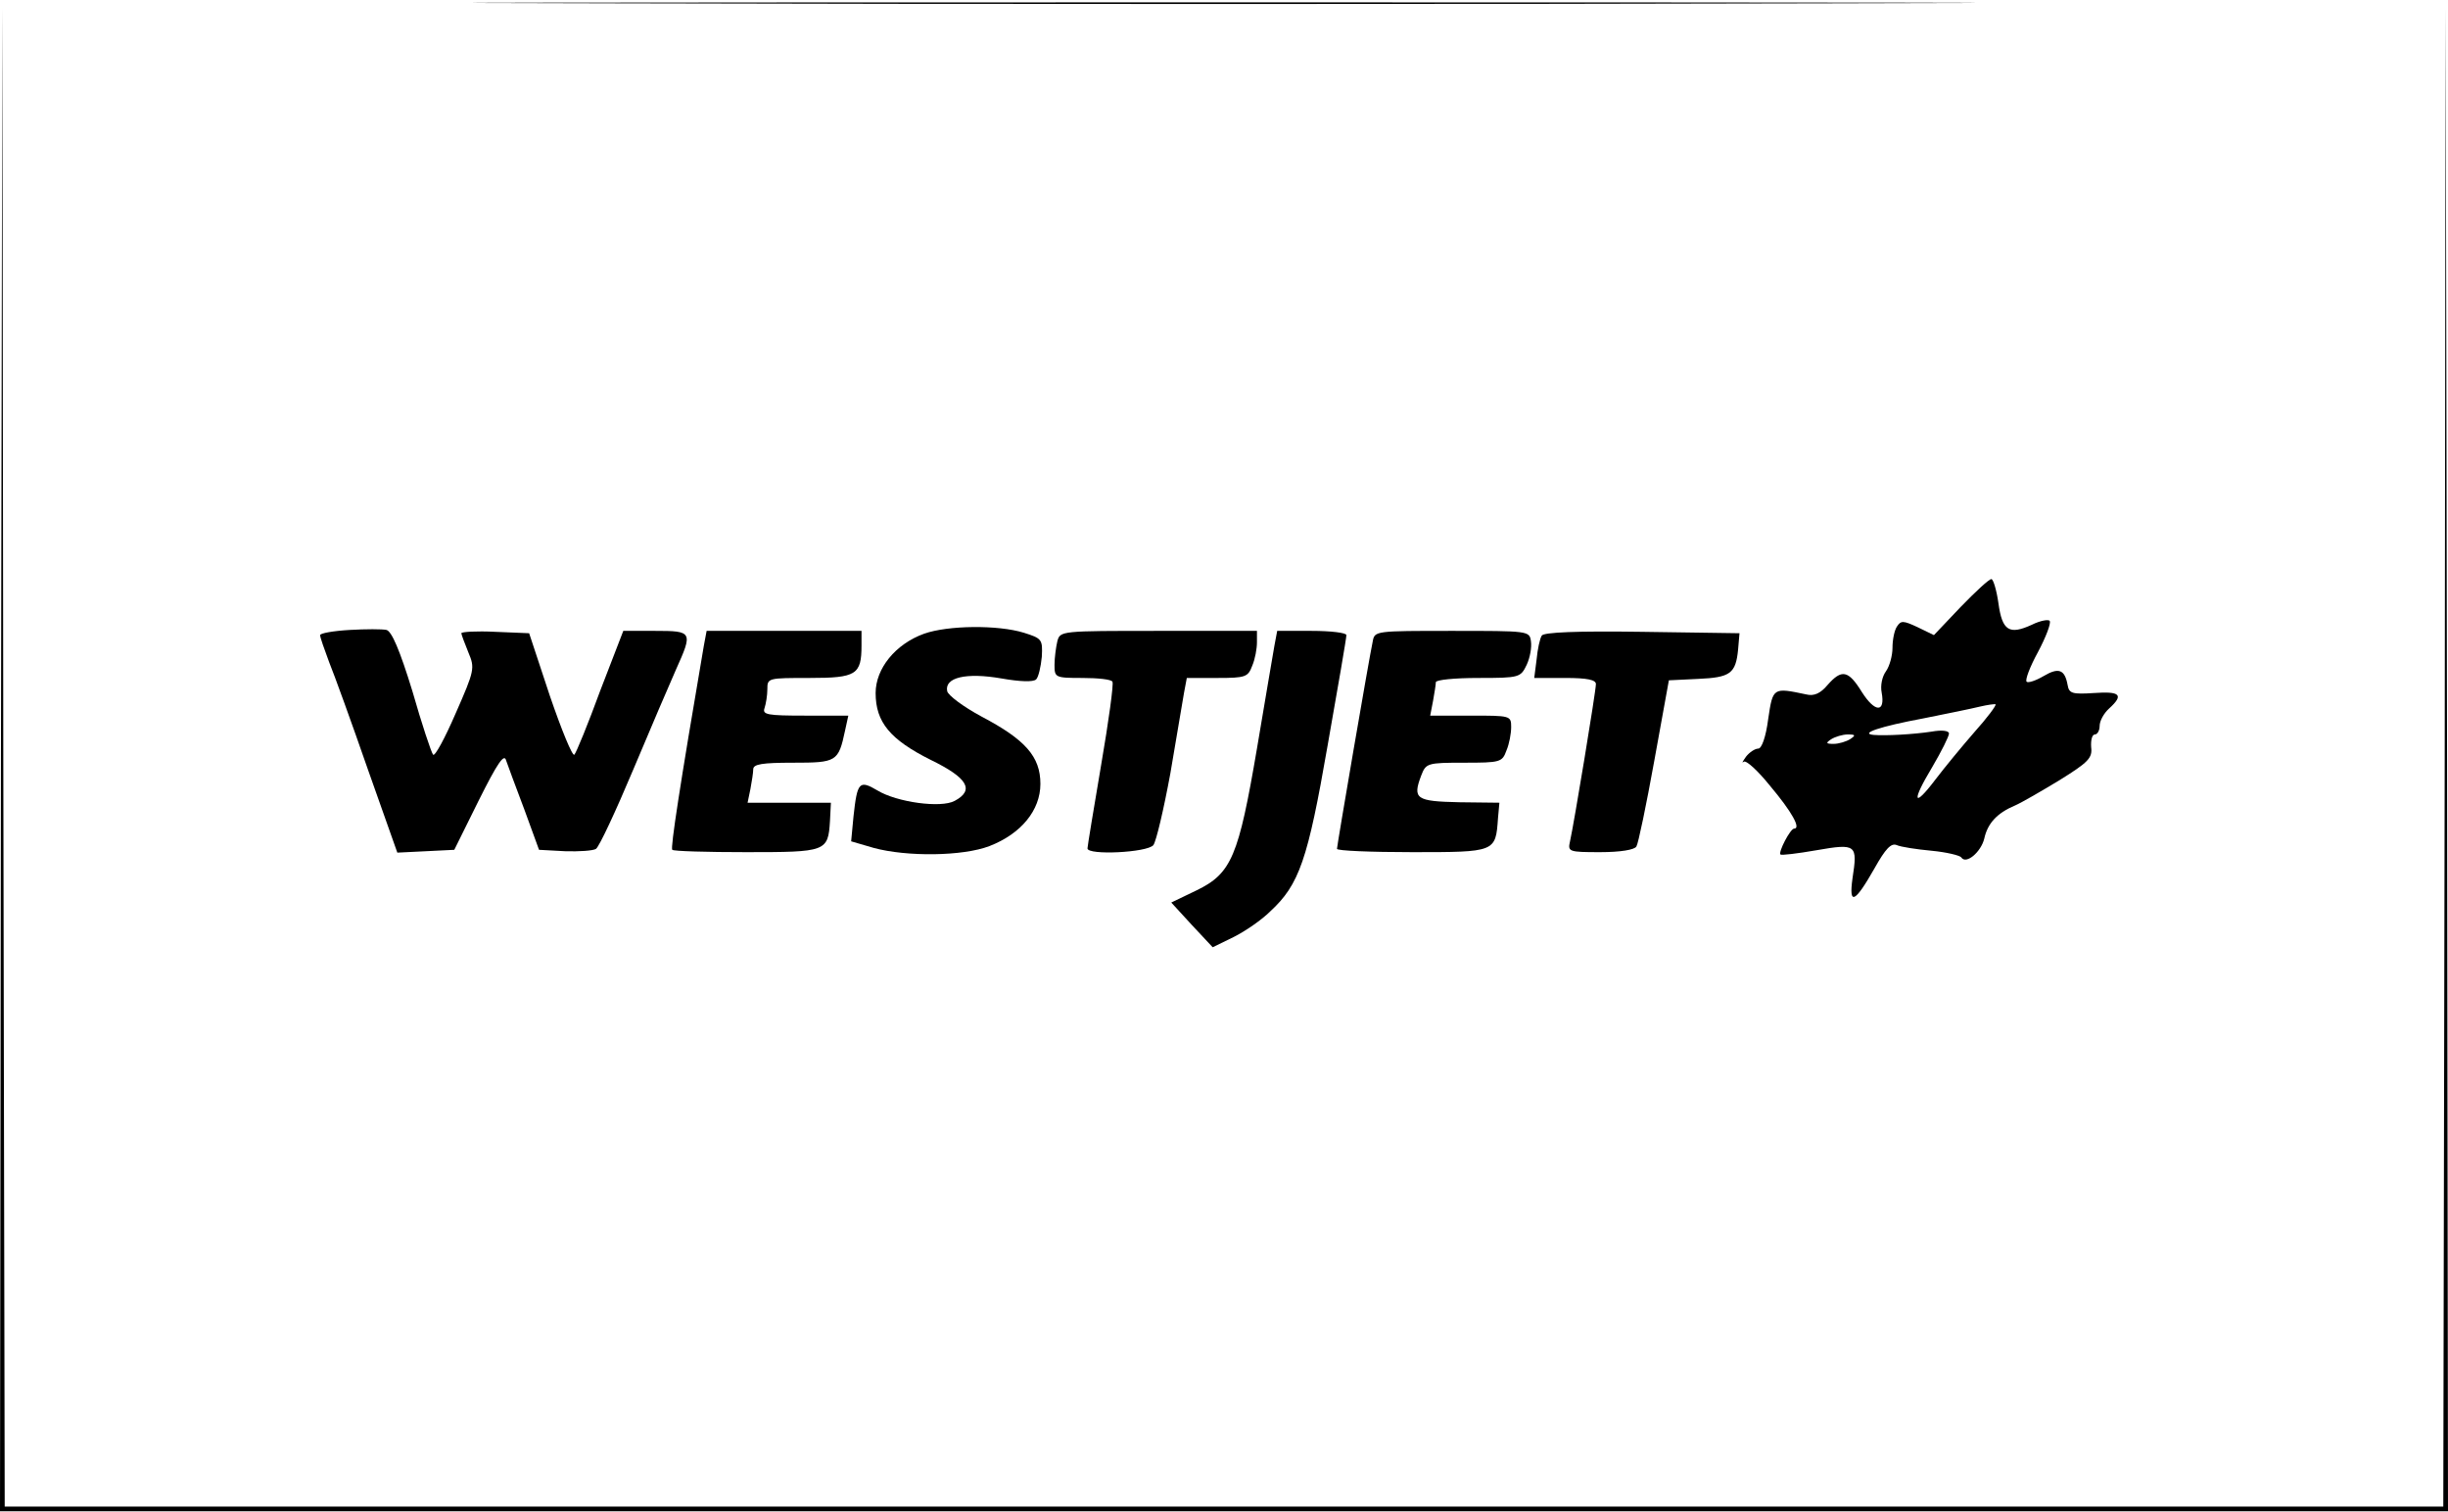
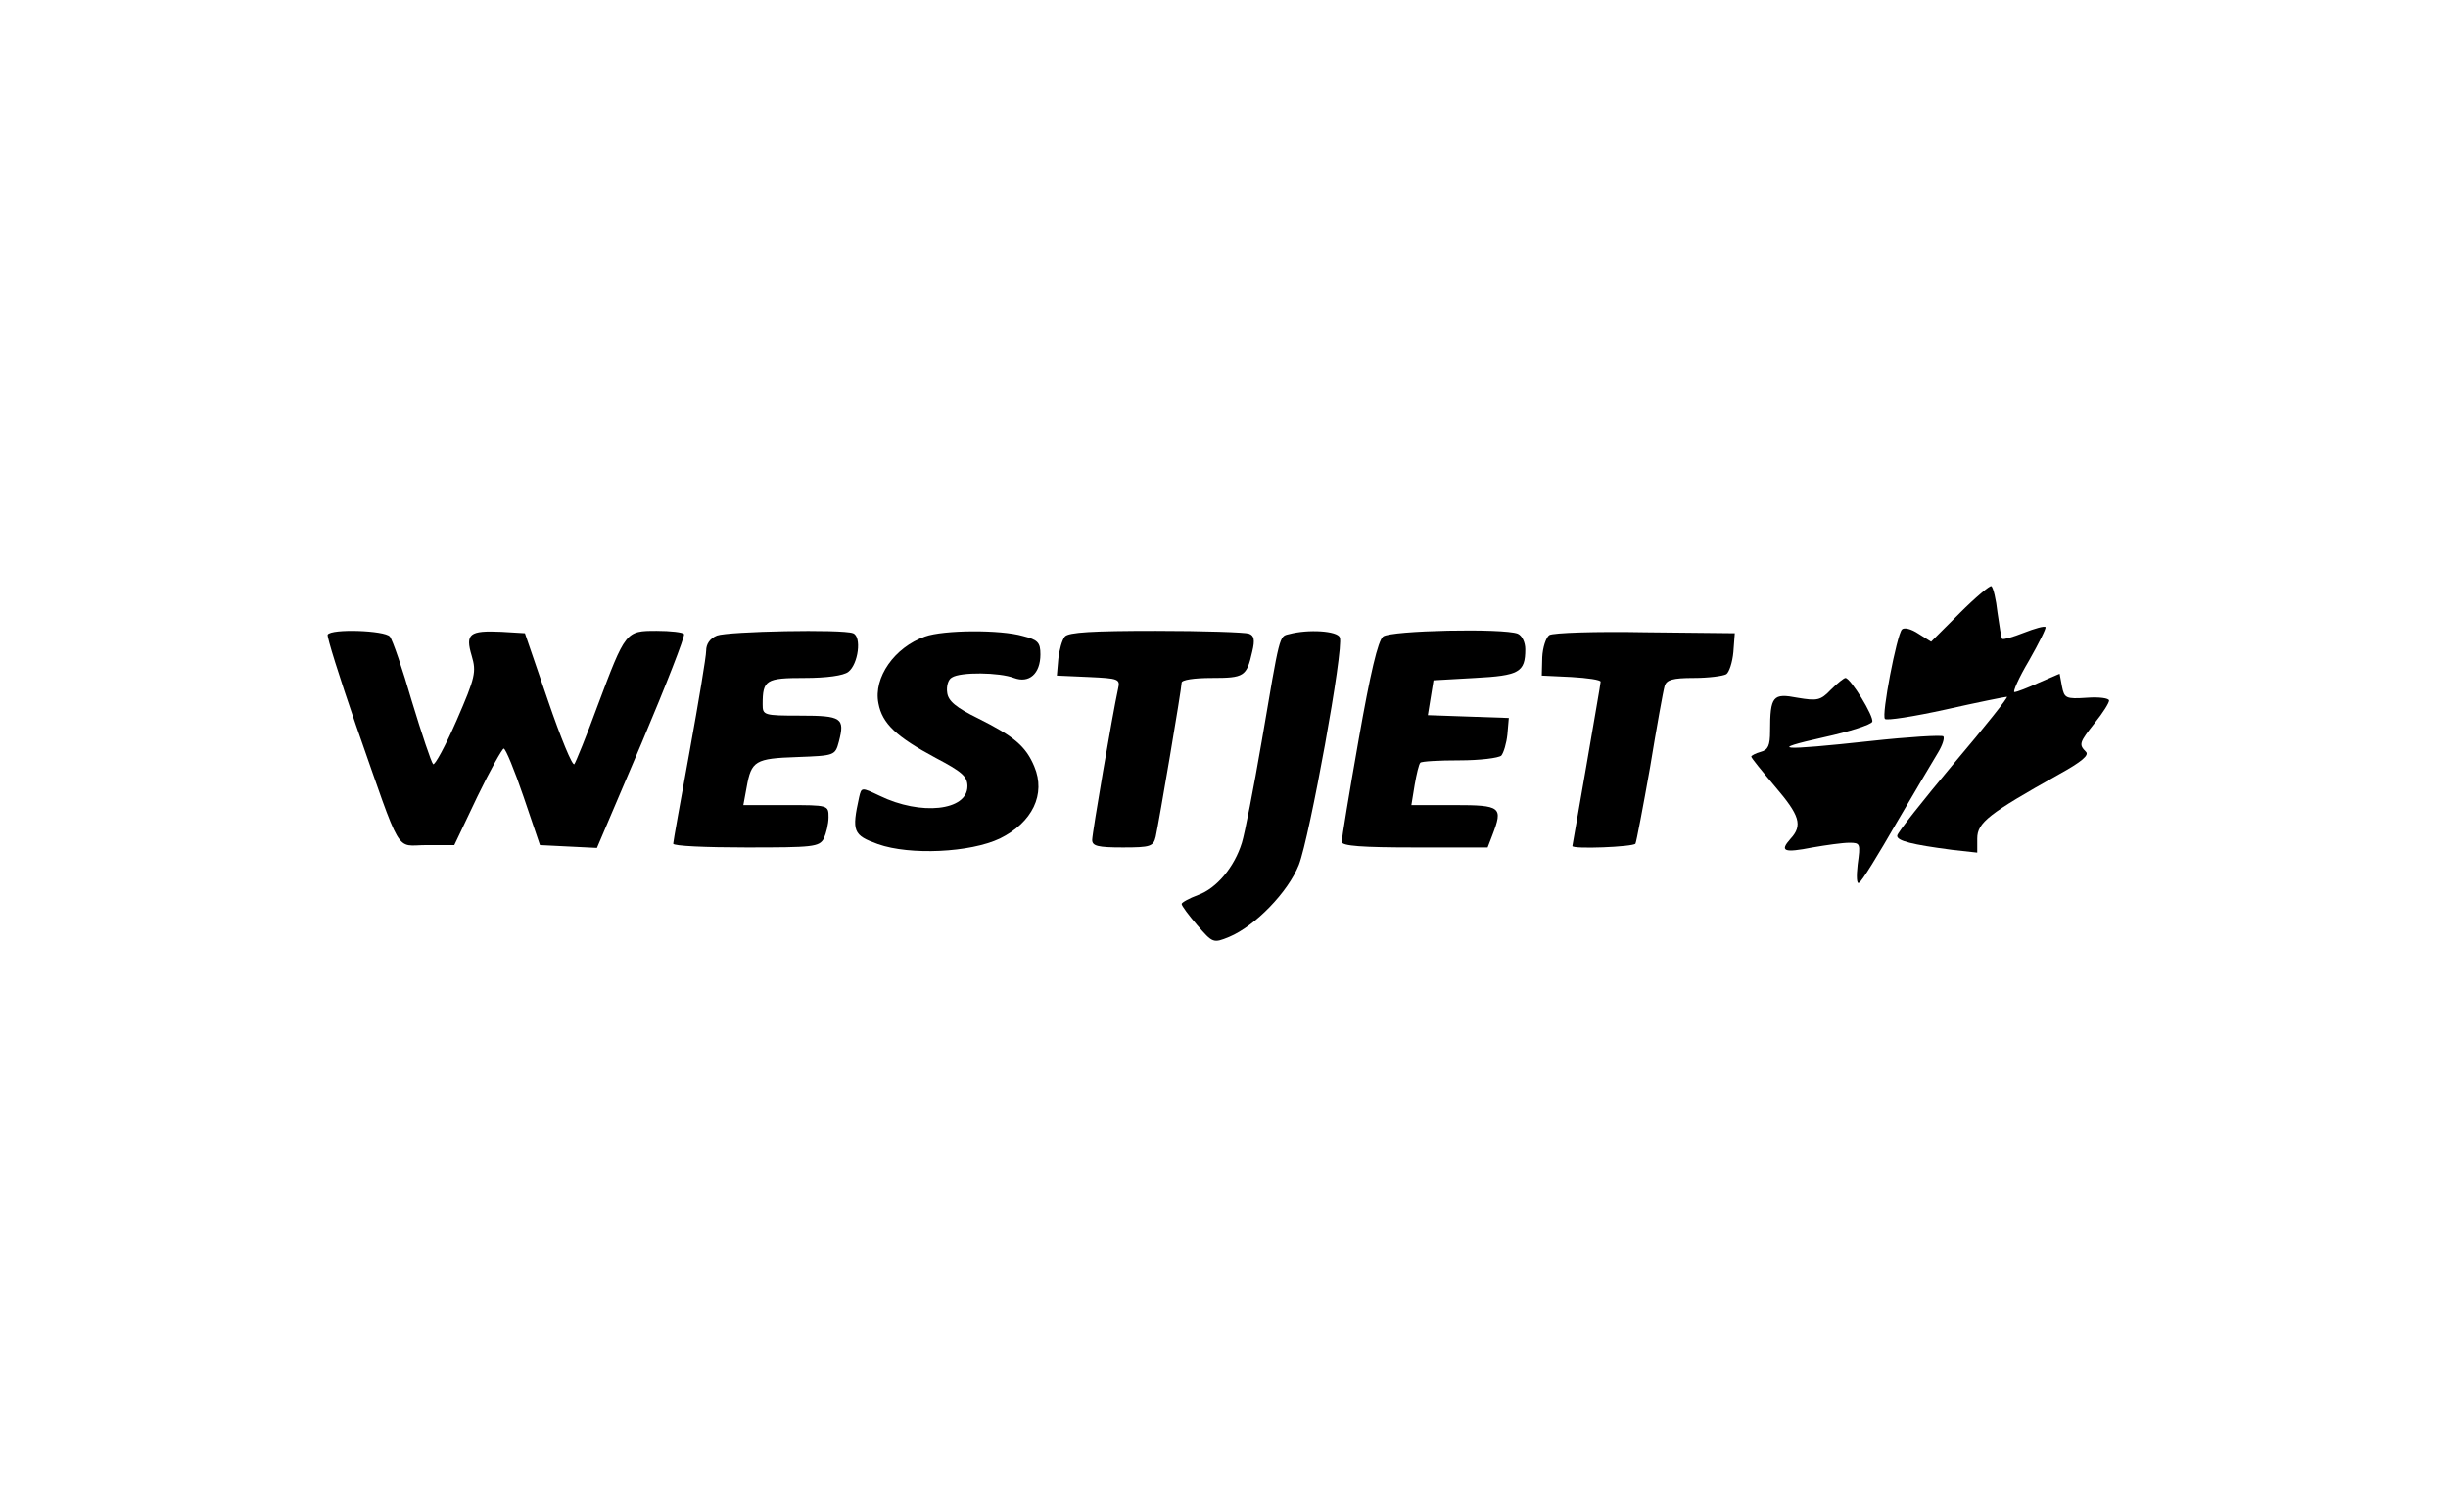
<svg xmlns="http://www.w3.org/2000/svg" version="1.0" width="520pt" height="321pt" viewBox="0 0 520 321" preserveAspectRatio="xMidYMid meet">
  <g transform="translate(0,321) scale(0.1,-0.1)" fill="#000000" stroke="none">
-     <path d="M1307 3203 c711 -2 1875 -2 2585 0 711 1 130 2 -1292 2 -1422 0 -2003 -1 -1293 -2z" />
-     <path d="M2 1598 l-2 -1598 2600 0 2600 0 -2 1598 -3 1597 -2 -1593 -3 -1592 -2590 0 -2590 0 -3 1592 -2 1593 -3 -1597z" />
-     <path d="M4165 1921 l-57 -60 -35 17 c-30 14 -35 14 -43 2 -6 -8 -10 -29 -10 -46 0 -16 -6 -39 -14 -50 -8 -11 -12 -30 -9 -45 8 -43 -14 -43 -42 1 -29 47 -43 49 -73 15 -15 -18 -29 -24 -45 -20 -71 15 -71 15 -81 -52 -5 -39 -14 -63 -21 -63 -7 0 -19 -8 -26 -17 -7 -10 -10 -15 -5 -11 5 4 30 -19 55 -50 48 -57 67 -92 52 -92 -8 0 -34 -50 -29 -55 2 -2 36 2 76 9 86 15 88 12 77 -60 -8 -58 5 -52 47 22 23 41 35 54 47 49 9 -4 42 -9 74 -12 32 -3 60 -10 63 -14 10 -16 42 11 49 40 7 32 27 54 65 70 14 6 57 31 95 54 61 38 70 47 67 70 -1 15 2 27 8 27 5 0 10 8 10 18 0 11 9 27 20 37 32 29 24 37 -32 33 -46 -3 -53 -1 -56 17 -6 33 -19 38 -51 19 -17 -10 -33 -15 -36 -12 -4 3 7 32 24 63 17 32 28 61 25 66 -2 4 -20 1 -38 -8 -48 -22 -63 -13 -71 46 -4 28 -11 51 -15 51 -5 0 -34 -27 -65 -59z m29 -266 c-27 -31 -64 -76 -83 -101 -47 -62 -51 -47 -7 26 20 34 36 66 36 72 0 6 -15 8 -37 4 -40 -6 -97 -9 -123 -7 -31 3 14 18 105 35 50 10 104 21 120 25 17 4 32 6 34 5 2 -2 -18 -29 -45 -59z m-264 -15 c-8 -5 -24 -10 -35 -10 -17 0 -17 2 -5 10 8 5 24 10 35 10 17 0 17 -2 5 -10z" />
-     <path d="M743 1872 c-35 -2 -63 -7 -63 -11 0 -5 9 -30 19 -57 11 -27 48 -129 82 -227 l63 -178 61 3 60 3 52 105 c40 80 54 100 58 85 4 -11 21 -58 39 -105 l31 -85 55 -3 c30 -1 60 1 66 5 7 5 42 80 79 168 37 88 78 184 91 213 36 80 35 82 -44 82 l-68 0 -49 -127 c-26 -71 -51 -132 -55 -136 -4 -4 -27 52 -52 125 l-44 133 -72 3 c-40 2 -72 0 -72 -3 0 -3 7 -21 15 -41 14 -33 13 -38 -27 -129 -23 -53 -44 -92 -48 -88 -4 5 -24 65 -44 135 -27 88 -44 127 -55 130 -9 2 -44 2 -78 0z" />
-     <path d="M1963 1864 c-61 -22 -103 -74 -103 -126 0 -62 31 -99 117 -142 78 -38 94 -64 51 -87 -29 -16 -123 -3 -164 22 -39 23 -43 18 -51 -55 l-5 -53 48 -14 c70 -19 189 -18 246 4 67 26 108 76 108 132 0 58 -32 94 -125 143 -39 21 -71 45 -73 54 -6 29 40 40 115 27 40 -7 68 -8 74 -2 5 5 10 27 12 48 2 37 0 39 -38 51 -55 17 -161 16 -212 -2z" />
-     <path d="M1495 1838 c-51 -298 -71 -429 -67 -433 3 -3 74 -5 157 -5 170 0 174 1 178 66 l2 39 -88 0 -89 0 6 29 c3 16 6 35 6 42 0 11 19 14 85 14 92 0 96 2 110 68 l7 32 -92 0 c-80 0 -91 2 -86 16 3 9 6 27 6 40 0 24 1 24 90 24 99 0 110 7 110 69 l0 31 -165 0 -164 0 -6 -32z" />
-     <path d="M2246 1848 c-3 -13 -6 -35 -6 -50 0 -27 1 -28 59 -28 33 0 62 -3 64 -8 3 -4 -8 -84 -24 -177 -16 -94 -29 -173 -29 -177 0 -15 127 -9 140 7 6 8 22 76 36 152 13 76 26 153 29 171 l6 32 65 0 c60 0 65 2 74 26 6 14 10 36 10 50 l0 24 -209 0 c-208 0 -209 0 -215 -22z" />
-     <path d="M2707 1838 c-3 -18 -20 -116 -37 -218 -39 -229 -54 -265 -128 -301 l-54 -26 44 -48 44 -47 45 22 c24 12 59 36 77 54 62 57 80 110 122 352 22 124 40 229 40 235 0 5 -33 9 -74 9 l-73 0 -6 -32z" />
-     <path d="M2916 1848 c-8 -37 -76 -434 -76 -441 0 -4 72 -7 160 -7 177 0 177 0 182 72 l3 33 -85 1 c-92 2 -100 7 -81 57 10 26 13 27 91 27 77 0 81 1 90 26 6 14 10 36 10 50 0 24 -2 24 -86 24 l-86 0 6 31 c3 17 6 35 6 40 0 5 40 9 90 9 88 0 90 1 103 28 7 15 11 37 9 50 -3 22 -5 22 -168 22 -162 0 -164 0 -168 -22z" />
-     <path d="M3275 1860 c-4 -6 -9 -29 -11 -51 l-5 -39 66 0 c47 0 65 -4 65 -13 0 -15 -47 -299 -55 -334 -5 -22 -3 -23 64 -23 43 0 73 5 77 12 4 6 21 88 38 182 l31 171 62 3 c68 3 80 11 85 62 l3 35 -207 3 c-139 2 -209 -1 -213 -8z" />
+     <path d="M4163 1908 l-61 -61 -27 17 c-15 10 -30 14 -35 9 -11 -12 -44 -183 -36 -190 3 -4 61 5 129 20 67 15 126 27 130 27 4 0 -47 -64 -113 -142 -66 -79 -120 -147 -120 -153 -1 -11 32 -19 116 -30 l54 -6 0 30 c0 34 25 53 173 136 49 27 65 41 58 48 -16 16 -14 20 19 62 17 21 30 42 30 47 0 5 -21 8 -47 6 -45 -3 -48 -1 -53 24 l-5 27 -44 -19 c-24 -11 -47 -20 -52 -20 -4 0 9 30 31 67 21 37 37 69 35 71 -2 3 -23 -3 -46 -12 -23 -9 -43 -15 -46 -13 -2 2 -6 28 -10 56 -3 28 -9 53 -13 56 -3 2 -34 -24 -67 -57z" />
+     <path d="M696 1862 c-2 -4 25 -90 60 -192 100 -285 82 -255 150 -255 l59 0 49 103 c27 56 53 102 56 102 4 0 23 -46 42 -102 l35 -103 60 -3 61 -3 95 223 c52 123 92 226 90 231 -2 4 -29 7 -58 7 -66 0 -66 0 -126 -160 -23 -63 -46 -119 -49 -123 -4 -5 -29 56 -56 135 l-49 143 -50 3 c-68 3 -77 -4 -63 -51 10 -34 8 -45 -32 -137 -24 -55 -47 -97 -50 -93 -4 4 -24 64 -45 133 -20 69 -41 131 -47 138 -11 13 -124 17 -132 4z" />
+     <path d="M1523 1860 c-15 -6 -23 -18 -23 -32 0 -13 -16 -108 -35 -213 -19 -104 -35 -193 -35 -197 0 -5 70 -8 155 -8 142 0 155 1 165 19 5 11 10 31 10 45 0 26 0 26 -90 26 l-91 0 7 38 c10 56 18 61 107 64 80 3 81 3 89 33 13 50 6 55 -82 55 -78 0 -80 1 -80 24 0 52 7 56 89 56 47 0 83 5 93 13 21 16 29 75 10 82 -23 9 -265 4 -289 -5z" />
+     <path d="M1965 1858 c-65 -23 -110 -87 -99 -142 8 -43 38 -71 122 -116 55 -29 67 -39 67 -60 0 -52 -99 -63 -187 -20 -38 18 -38 18 -43 -3 -16 -73 -13 -81 40 -100 68 -24 196 -18 259 12 69 34 98 94 73 153 -18 43 -43 64 -119 102 -47 23 -64 37 -66 55 -2 13 2 28 10 32 18 12 101 11 132 -1 32 -12 56 9 56 50 0 25 -5 31 -37 39 -48 14 -169 13 -208 -1z" />
+     <path d="M2262 1858 c-6 -7 -12 -29 -14 -48 l-3 -35 68 -3 c63 -3 67 -4 62 -25 -12 -55 -55 -307 -55 -321 0 -13 12 -16 65 -16 59 0 65 2 70 23 7 32 55 314 55 327 0 6 27 10 64 10 69 0 74 3 86 56 6 25 4 34 -7 38 -8 3 -97 6 -198 6 -134 0 -185 -3 -193 -12z" />
+     <path d="M2738 1863 c-21 -5 -19 1 -58 -228 -17 -99 -36 -196 -42 -215 -16 -52 -54 -97 -93 -111 -19 -7 -35 -16 -35 -19 0 -4 15 -24 33 -45 33 -38 34 -39 68 -25 55 23 125 95 148 153 23 59 96 461 87 483 -5 14 -67 18 -108 7z" />
+     <path d="M2938 1858 c-11 -9 -27 -77 -52 -219 -20 -113 -36 -211 -36 -217 0 -9 44 -12 155 -12 l155 0 10 26 c23 60 19 64 -81 64 l-91 0 7 43 c4 23 9 44 12 47 3 3 40 5 83 5 44 0 83 5 89 10 5 6 11 26 13 45 l3 35 -86 3 -86 3 6 37 6 37 88 5 c94 5 107 12 107 61 0 15 -7 29 -16 33 -31 12 -269 7 -286 -6z" />
+     <path d="M3291 1861 c-7 -5 -14 -26 -15 -47 l-1 -39 63 -3 c34 -2 62 -6 62 -10 0 -4 -14 -83 -30 -177 -16 -93 -30 -171 -30 -172 0 -7 129 -2 134 5 2 4 16 77 31 162 14 85 28 163 31 173 4 13 17 17 62 17 31 0 62 4 69 8 6 4 13 25 15 47 l3 40 -190 2 c-104 2 -196 -1 -204 -6z" />
+     <path d="M3889 1745 c-22 -23 -29 -24 -71 -17 -52 10 -58 4 -58 -71 0 -30 -4 -40 -20 -44 -11 -3 -20 -8 -20 -10 0 -3 23 -31 50 -63 53 -62 60 -83 33 -112 -23 -26 -14 -30 47 -18 29 5 64 10 78 10 24 0 24 -2 18 -46 -3 -26 -2 -43 3 -39 6 3 41 60 80 128 39 67 79 134 88 149 9 15 14 30 11 34 -4 3 -73 -1 -155 -10 -194 -21 -220 -19 -99 8 55 12 101 27 103 33 4 11 -46 93 -57 93 -3 0 -17 -11 -31 -25z" />
  </g>
</svg>
